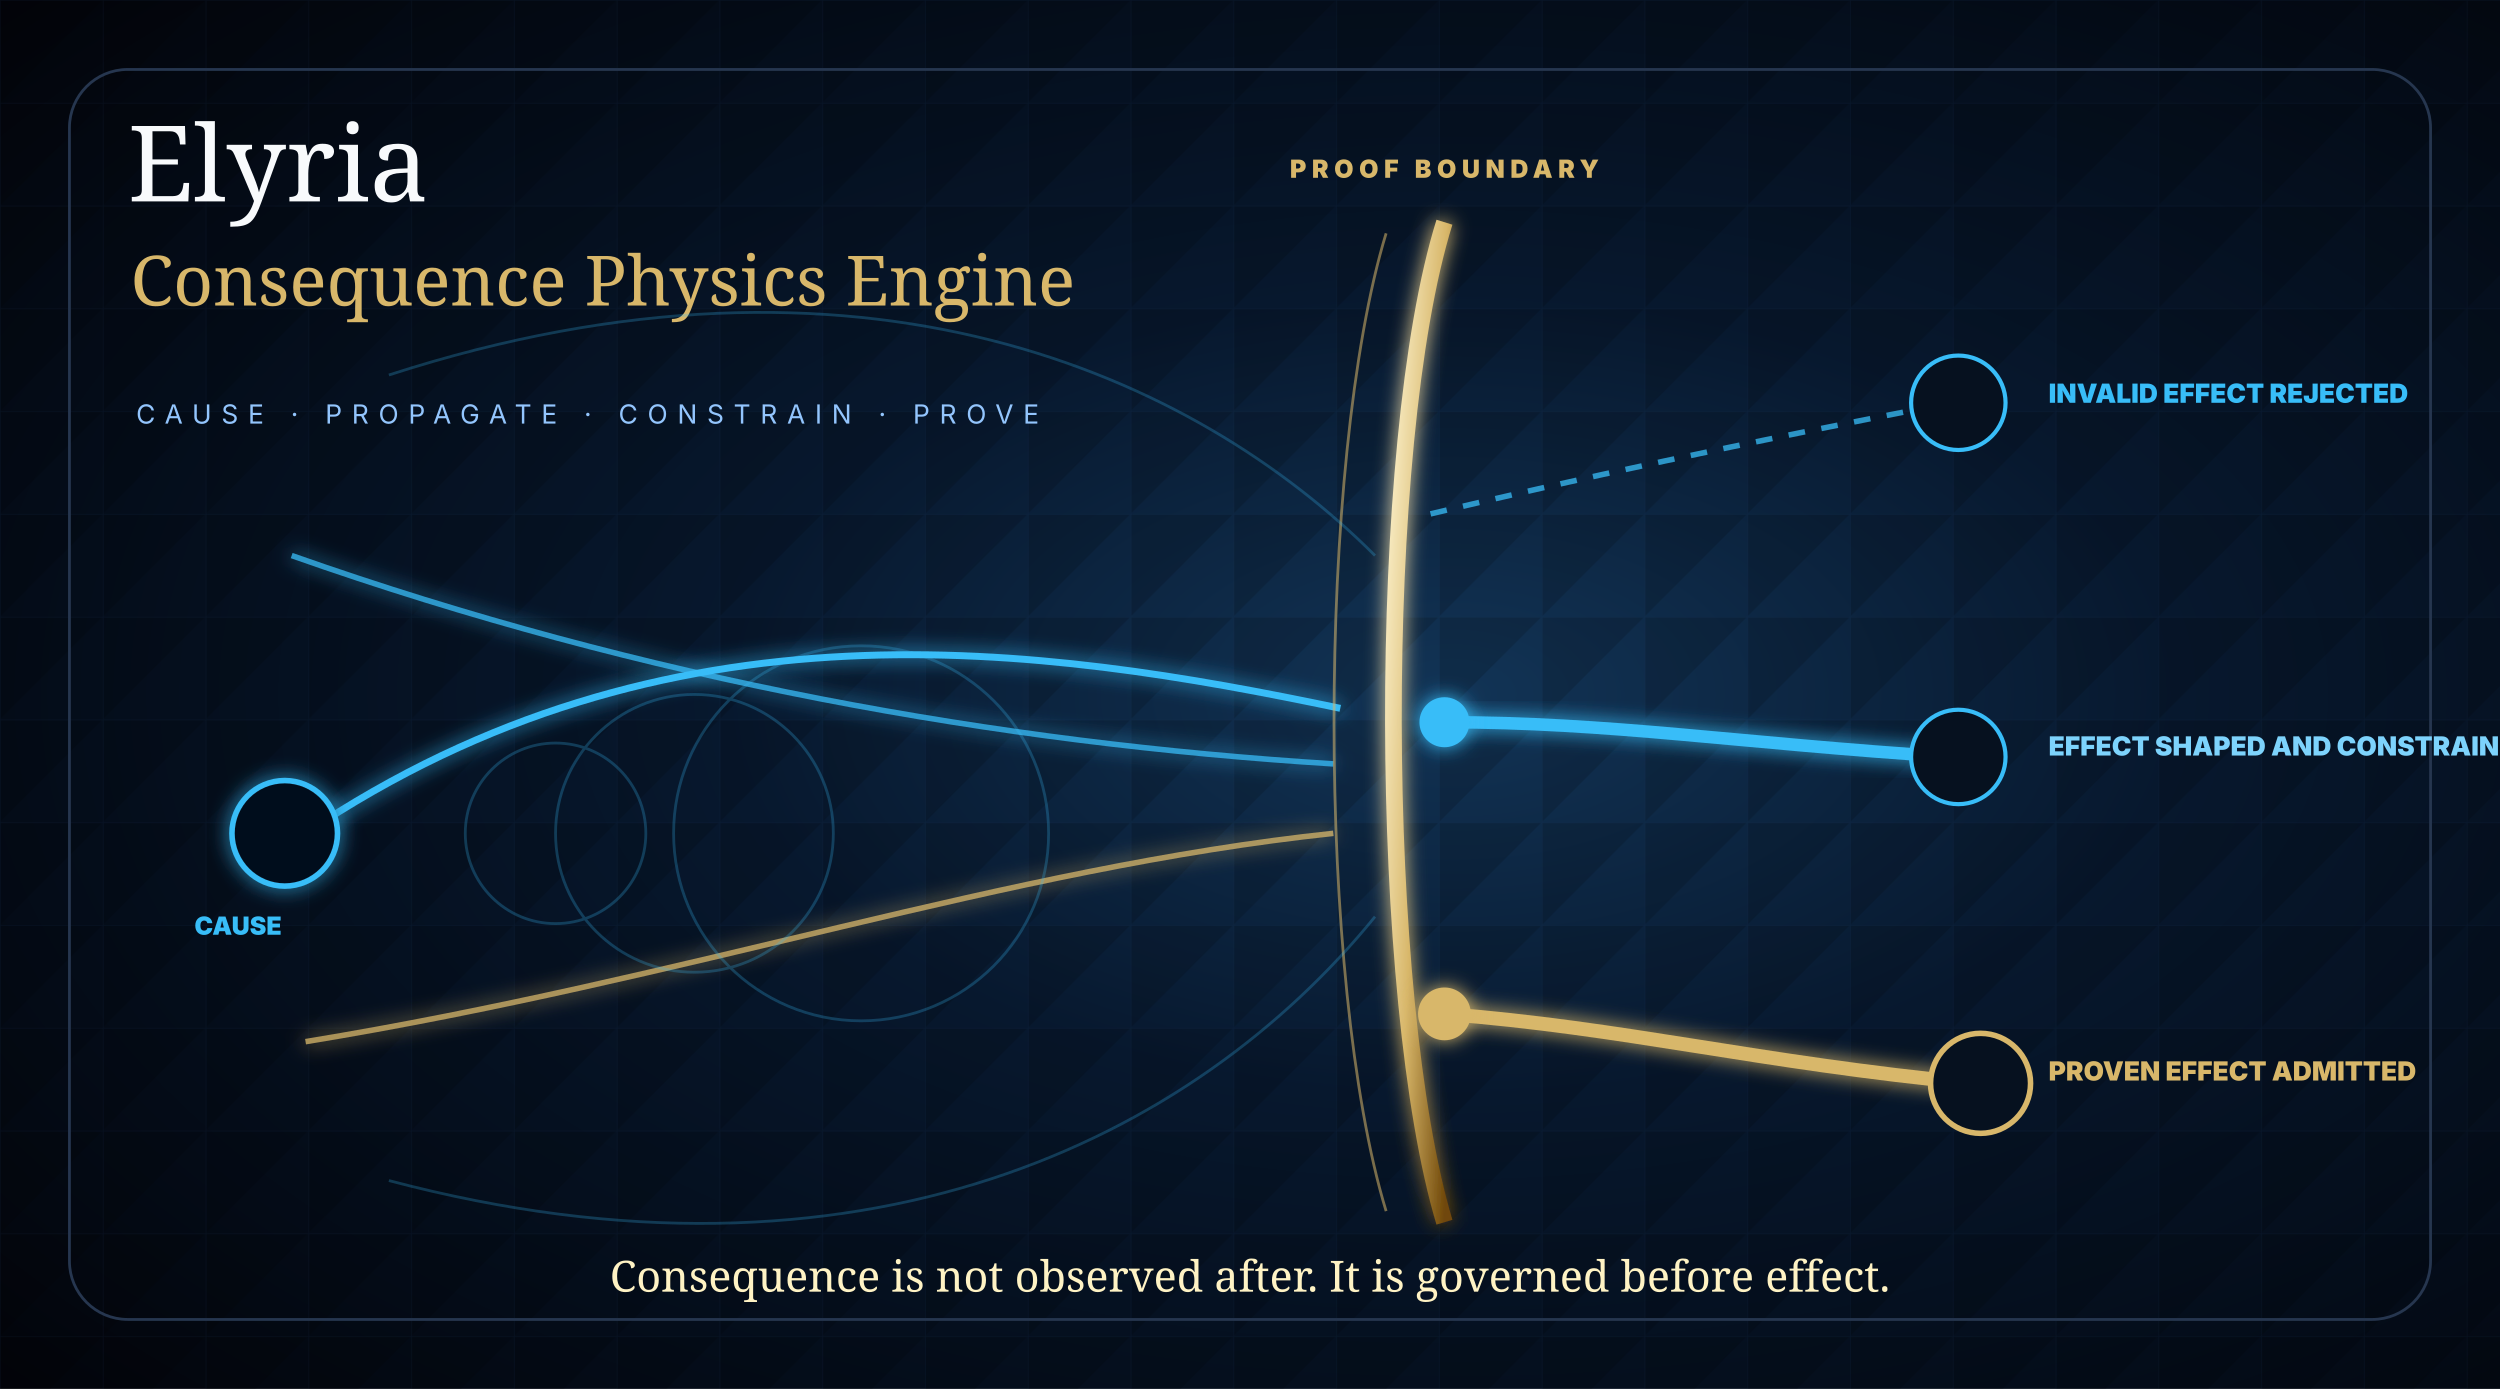
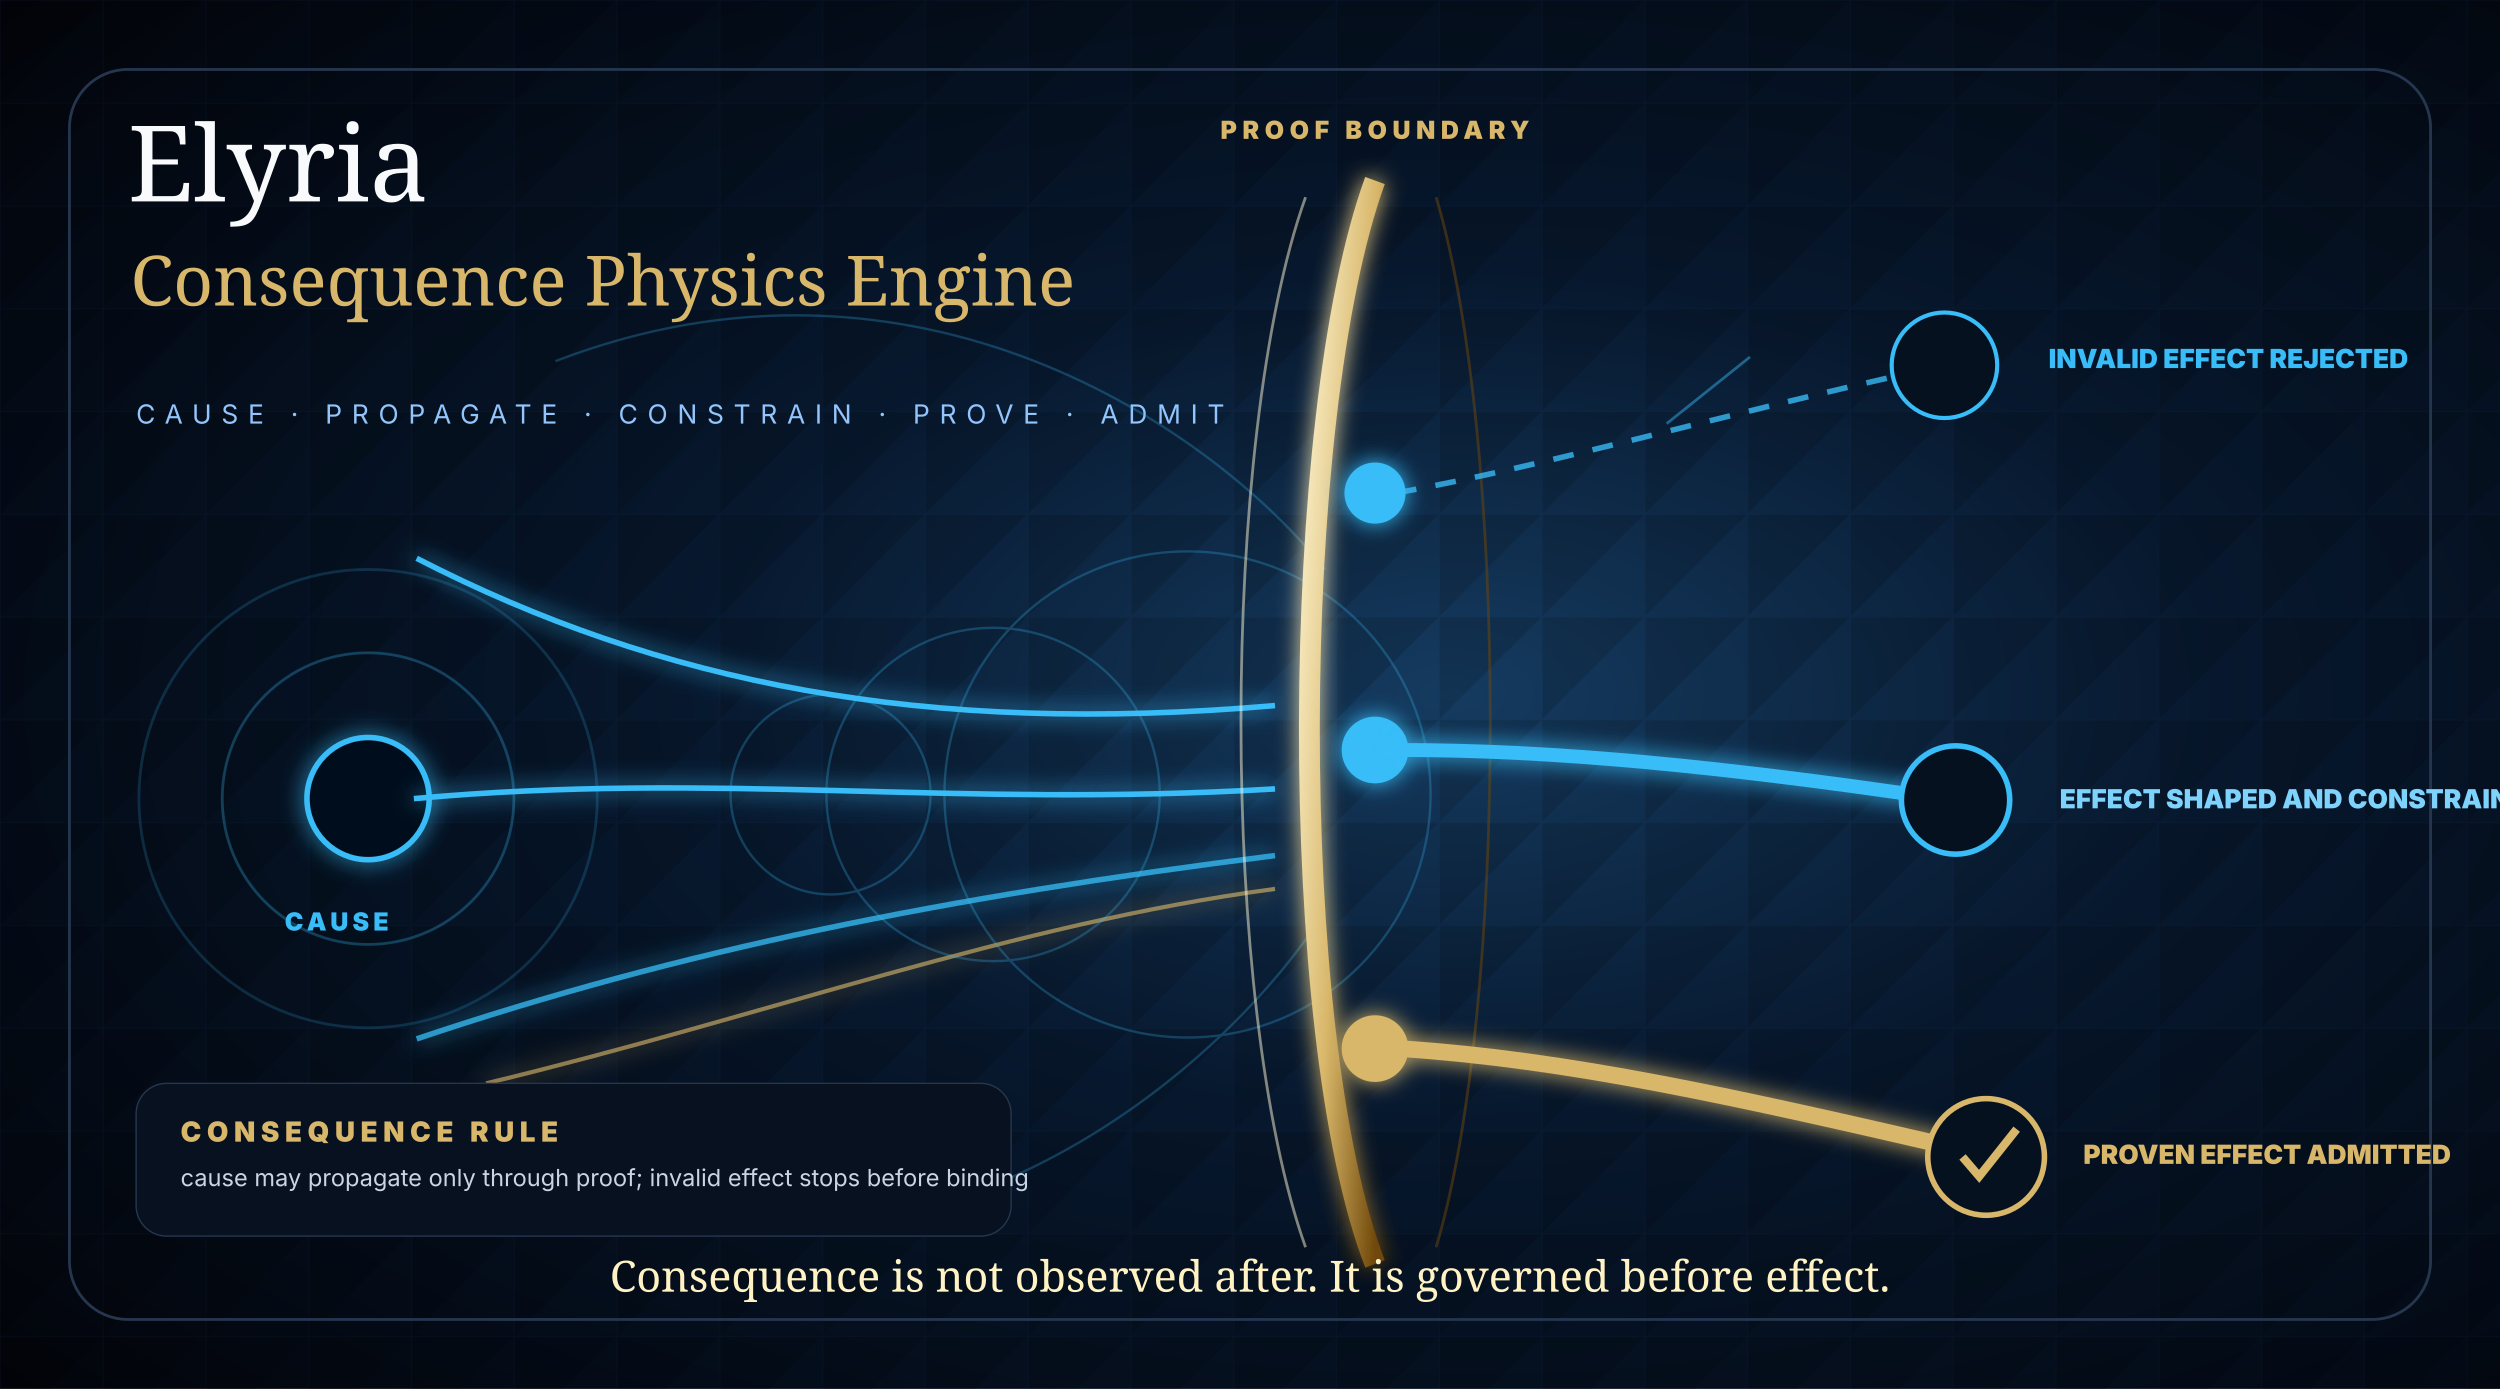
<svg xmlns="http://www.w3.org/2000/svg" width="1800" height="1000" viewBox="0 0 1800 1000">
  <defs>
    <radialGradient id="bg" cx="58%" cy="50%" r="76%">
-       <stop offset="0" stop-color="#123456" />
-       <stop offset="0.38" stop-color="#07182e" />
+       <stop offset="0" stop-color="#153b60" />
+       <stop offset="0.40" stop-color="#07182e" />
      <stop offset="1" stop-color="#02040a" />
+     </radialGradient>
+     <radialGradient id="impact" cx="50%" cy="50%" r="65%">
+       <stop offset="0" stop-color="#38bdf8" stop-opacity="0.9" />
+       <stop offset="0.30" stop-color="#38bdf8" stop-opacity="0.25" />
+       <stop offset="1" stop-color="#02040a" stop-opacity="0" />
    </radialGradient>
    <linearGradient id="gold" x1="0" y1="0" x2="1" y2="1">
      <stop offset="0" stop-color="#fff7d6" />
      <stop offset="0.52" stop-color="#d8b76a" />
      <stop offset="1" stop-color="#6f4708" />
    </linearGradient>
    <filter id="glow" x="-60%" y="-60%" width="220%" height="220%">
-       <feGaussianBlur stdDeviation="7" result="blur" />
+       <feGaussianBlur stdDeviation="8" result="blur" />
      <feMerge>
        <feMergeNode in="blur" />
        <feMergeNode in="SourceGraphic" />
      </feMerge>
    </filter>
    <pattern id="grid" width="74" height="74" patternUnits="userSpaceOnUse">
-       <path d="M74 0H0V74" stroke="#1e3a5f" stroke-width="1" opacity="0.27" />
+       <path d="M74 0H0V74" stroke="#1e3a5f" stroke-width="1" opacity="0.25" />
    </pattern>
  </defs>
  <rect width="1800" height="1000" fill="url(#bg)" />
  <rect width="1800" height="1000" fill="url(#grid)" opacity="0.55" />
  <rect x="50" y="50" width="1700" height="900" rx="42" fill="none" stroke="#26364f" stroke-width="2" />
  <text x="92" y="145" font-family="Georgia,serif" font-size="76" fill="#f8fafc">Elyria</text>
  <text x="94" y="220" font-family="Georgia,serif" font-size="50" fill="#d8b76a">Consequence Physics Engine</text>
-   <path d="M96 250H700" stroke="url(#gold)" stroke-width="3" />
-   <text x="98" y="305" font-family="Inter,Arial" font-size="19" fill="#93c5fd" letter-spacing="7">CAUSE · PROPAGATE · CONSTRAIN · PROVE</text>
-   <g transform="translate(1040 520)">
-     <path d="M-820 80 C-560 -95 -290 -55 -75 -10" stroke="#38bdf8" stroke-width="5" fill="none" filter="url(#glow)" />
-     <path d="M-830 -120 C-575 -30 -320 15 -80 30" stroke="#38bdf8" stroke-width="4" fill="none" opacity="0.78" filter="url(#glow)" />
-     <path d="M-820 230 C-545 185 -315 105 -80 80" stroke="#d8b76a" stroke-width="4" fill="none" opacity="0.78" filter="url(#glow)" />
-     <circle cx="-835" cy="80" r="38" fill="#06111f" stroke="#38bdf8" stroke-width="4" filter="url(#glow)" />
-     <text x="-900" y="153" font-family="Inter,Arial" font-size="18" fill="#38bdf8" font-weight="900">CAUSE</text>
-     <path d="M0 -360 C-50 -200 -48 200 0 360" fill="none" stroke="url(#gold)" stroke-width="12" filter="url(#glow)" />
-     <path d="M-42 -352 C-92 -188 -92 188 -42 352" fill="none" stroke="#d8b76a" stroke-width="2" opacity="0.55" />
-     <text x="0" y="-392" text-anchor="middle" font-family="Inter,Arial" font-size="18" fill="#d8b76a" font-weight="900" letter-spacing="4">PROOF BOUNDARY</text>
-     <path d="M-10 -150 C95 -175 210 -200 365 -230" stroke="#38bdf8" stroke-width="4" fill="none" stroke-dasharray="12 12" opacity="0.75" />
-     <circle cx="370" cy="-230" r="34" fill="#06111f" stroke="#38bdf8" stroke-width="3" />
-     <text x="435" y="-230" font-family="Inter,Arial" font-size="19" fill="#38bdf8" font-weight="900">INVALID EFFECT REJECTED</text>
-     <path d="M0 0 C120 0 210 15 365 25" stroke="#38bdf8" stroke-width="9" fill="none" filter="url(#glow)" />
-     <circle cx="0" cy="0" r="18" fill="#38bdf8" filter="url(#glow)" />
-     <circle cx="370" cy="25" r="34" fill="#06111f" stroke="#38bdf8" stroke-width="3" />
-     <text x="435" y="24" font-family="Inter,Arial" font-size="19" fill="#7dd3fc" font-weight="900">EFFECT SHAPED AND CONSTRAINED</text>
-     <path d="M0 210 C130 220 225 245 380 260" stroke="#d8b76a" stroke-width="10" fill="none" filter="url(#glow)" />
-     <circle cx="0" cy="210" r="19" fill="#d8b76a" filter="url(#glow)" />
-     <circle cx="386" cy="260" r="36" fill="#06111f" stroke="#d8b76a" stroke-width="4" />
-     <text x="435" y="258" font-family="Inter,Arial" font-size="19" fill="#d8b76a" font-weight="900">PROVEN EFFECT ADMITTED</text>
-     <g stroke="#38bdf8" stroke-width="2" opacity="0.25" fill="none">
-       <circle cx="-640" cy="80" r="65" />
-       <circle cx="-540" cy="80" r="100" />
-       <circle cx="-420" cy="80" r="135" />
-       <path d="M-760 -250C-420 -360 -180 -250 -50 -120" />
-       <path d="M-760 330C-420 420 -180 300 -50 140" />
+   <path d="M96 250H715" stroke="url(#gold)" stroke-width="3" />
+   <text x="98" y="305" font-family="Inter,Arial" font-size="19" fill="#93c5fd" letter-spacing="7">CAUSE · PROPAGATE · CONSTRAIN · PROVE · ADMIT</text>
+   <g transform="translate(990 520)">
+     <circle cx="-725" cy="55" r="44" fill="#06111f" stroke="#38bdf8" stroke-width="4" filter="url(#glow)" />
+     <circle cx="-725" cy="55" r="105" fill="none" stroke="#38bdf8" stroke-width="2" opacity="0.28" />
+     <circle cx="-725" cy="55" r="165" fill="none" stroke="#38bdf8" stroke-width="2" opacity="0.18" />
+     <text x="-785" y="150" font-family="Inter,Arial" font-size="18" fill="#38bdf8" font-weight="900" letter-spacing="3">CAUSE</text>
+     <g stroke="#38bdf8" stroke-width="4" fill="none" filter="url(#glow)">
+       <path d="M-690 -118 C-515 -28 -325 10 -72 -12" />
+       <path d="M-692 55 C-472 35 -305 62 -72 48" />
+       <path d="M-690 228 C-500 164 -310 126 -72 96" opacity="0.75" />
    </g>
+     <g stroke="#d8b76a" stroke-width="3" fill="none" opacity="0.65" filter="url(#glow)">
+       <path d="M-640 260 C-440 212 -260 145 -72 120" />
+     </g>
+     <g stroke="#38bdf8" stroke-width="1.7" opacity="0.26" fill="none">
+       <path d="M-590 -260 C-330 -360 -115 -210 -36 -110" />
+       <path d="M-590 342 C-320 435 -108 250 -36 136" />
+       <circle cx="-392" cy="52" r="72" />
+       <circle cx="-275" cy="52" r="120" />
+       <circle cx="-135" cy="52" r="175" />
+     </g>
+     <path d="M0 -390 C-62 -220 -64 225 0 390" fill="none" stroke="url(#gold)" stroke-width="15" filter="url(#glow)" />
+     <path d="M-50 -378 C-112 -205 -112 205 -50 378" fill="none" stroke="#fff7d6" stroke-width="2" opacity="0.50" />
+     <path d="M44 -378 C96 -205 96 205 44 378" fill="none" stroke="#6f4708" stroke-width="2" opacity="0.50" />
+     <text x="0" y="-420" text-anchor="middle" font-family="Inter,Arial" font-size="18" fill="#d8b76a" font-weight="900" letter-spacing="4">PROOF BOUNDARY</text>
+     <g transform="translate(0 -165)">
+       <circle r="22" fill="#38bdf8" filter="url(#glow)" />
+       <path d="M15 0 C125 -20 240 -54 392 -88" stroke="#38bdf8" stroke-width="4" fill="none" stroke-dasharray="15 14" opacity="0.78" />
+       <path d="M210 -50 L270 -98" stroke="#38bdf8" stroke-width="2" opacity="0.45" />
+       <circle cx="410" cy="-92" r="38" fill="#06111f" stroke="#38bdf8" stroke-width="3" />
+       <text x="485" y="-90" font-family="Inter,Arial" font-size="19" fill="#38bdf8" font-weight="900">INVALID EFFECT REJECTED</text>
+     </g>
+     <g transform="translate(0 20)">
+       <circle r="24" fill="#38bdf8" filter="url(#glow)" />
+       <path d="M18 0 C130 0 250 12 400 34" stroke="#38bdf8" stroke-width="10" fill="none" filter="url(#glow)" />
+       <circle cx="418" cy="36" r="39" fill="#06111f" stroke="#38bdf8" stroke-width="4" />
+       <text x="493" y="42" font-family="Inter,Arial" font-size="19" fill="#7dd3fc" font-weight="900">EFFECT SHAPED AND CONSTRAINED</text>
+     </g>
+     <g transform="translate(0 235)">
+       <circle r="24" fill="#d8b76a" filter="url(#glow)" />
+       <path d="M18 0 C140 8 260 35 420 72" stroke="#d8b76a" stroke-width="12" fill="none" filter="url(#glow)" />
+       <circle cx="440" cy="78" r="42" fill="#06111f" stroke="#d8b76a" stroke-width="4" />
+       <path d="M423 78 L435 92 L462 58" stroke="#d8b76a" stroke-width="6" fill="none" />
+       <text x="510" y="83" font-family="Inter,Arial" font-size="19" fill="#d8b76a" font-weight="900">PROVEN EFFECT ADMITTED</text>
+     </g>
+   </g>
+   <g transform="translate(98 780)" font-family="Inter,Arial">
+     <rect x="0" y="0" width="630" height="110" rx="22" fill="#07111f" stroke="#26364f" />
+     <text x="32" y="42" font-size="20" fill="#d8b76a" font-weight="900" letter-spacing="4">CONSEQUENCE RULE</text>
+     <text x="32" y="74" font-size="17" fill="#cbd5e1">cause may propagate only through proof; invalid effect stops before binding</text>
  </g>
  <text x="900" y="930" text-anchor="middle" font-family="Georgia,serif" font-size="31" fill="#fff3c4">Consequence is not observed after. It is governed before effect.</text>
</svg>
